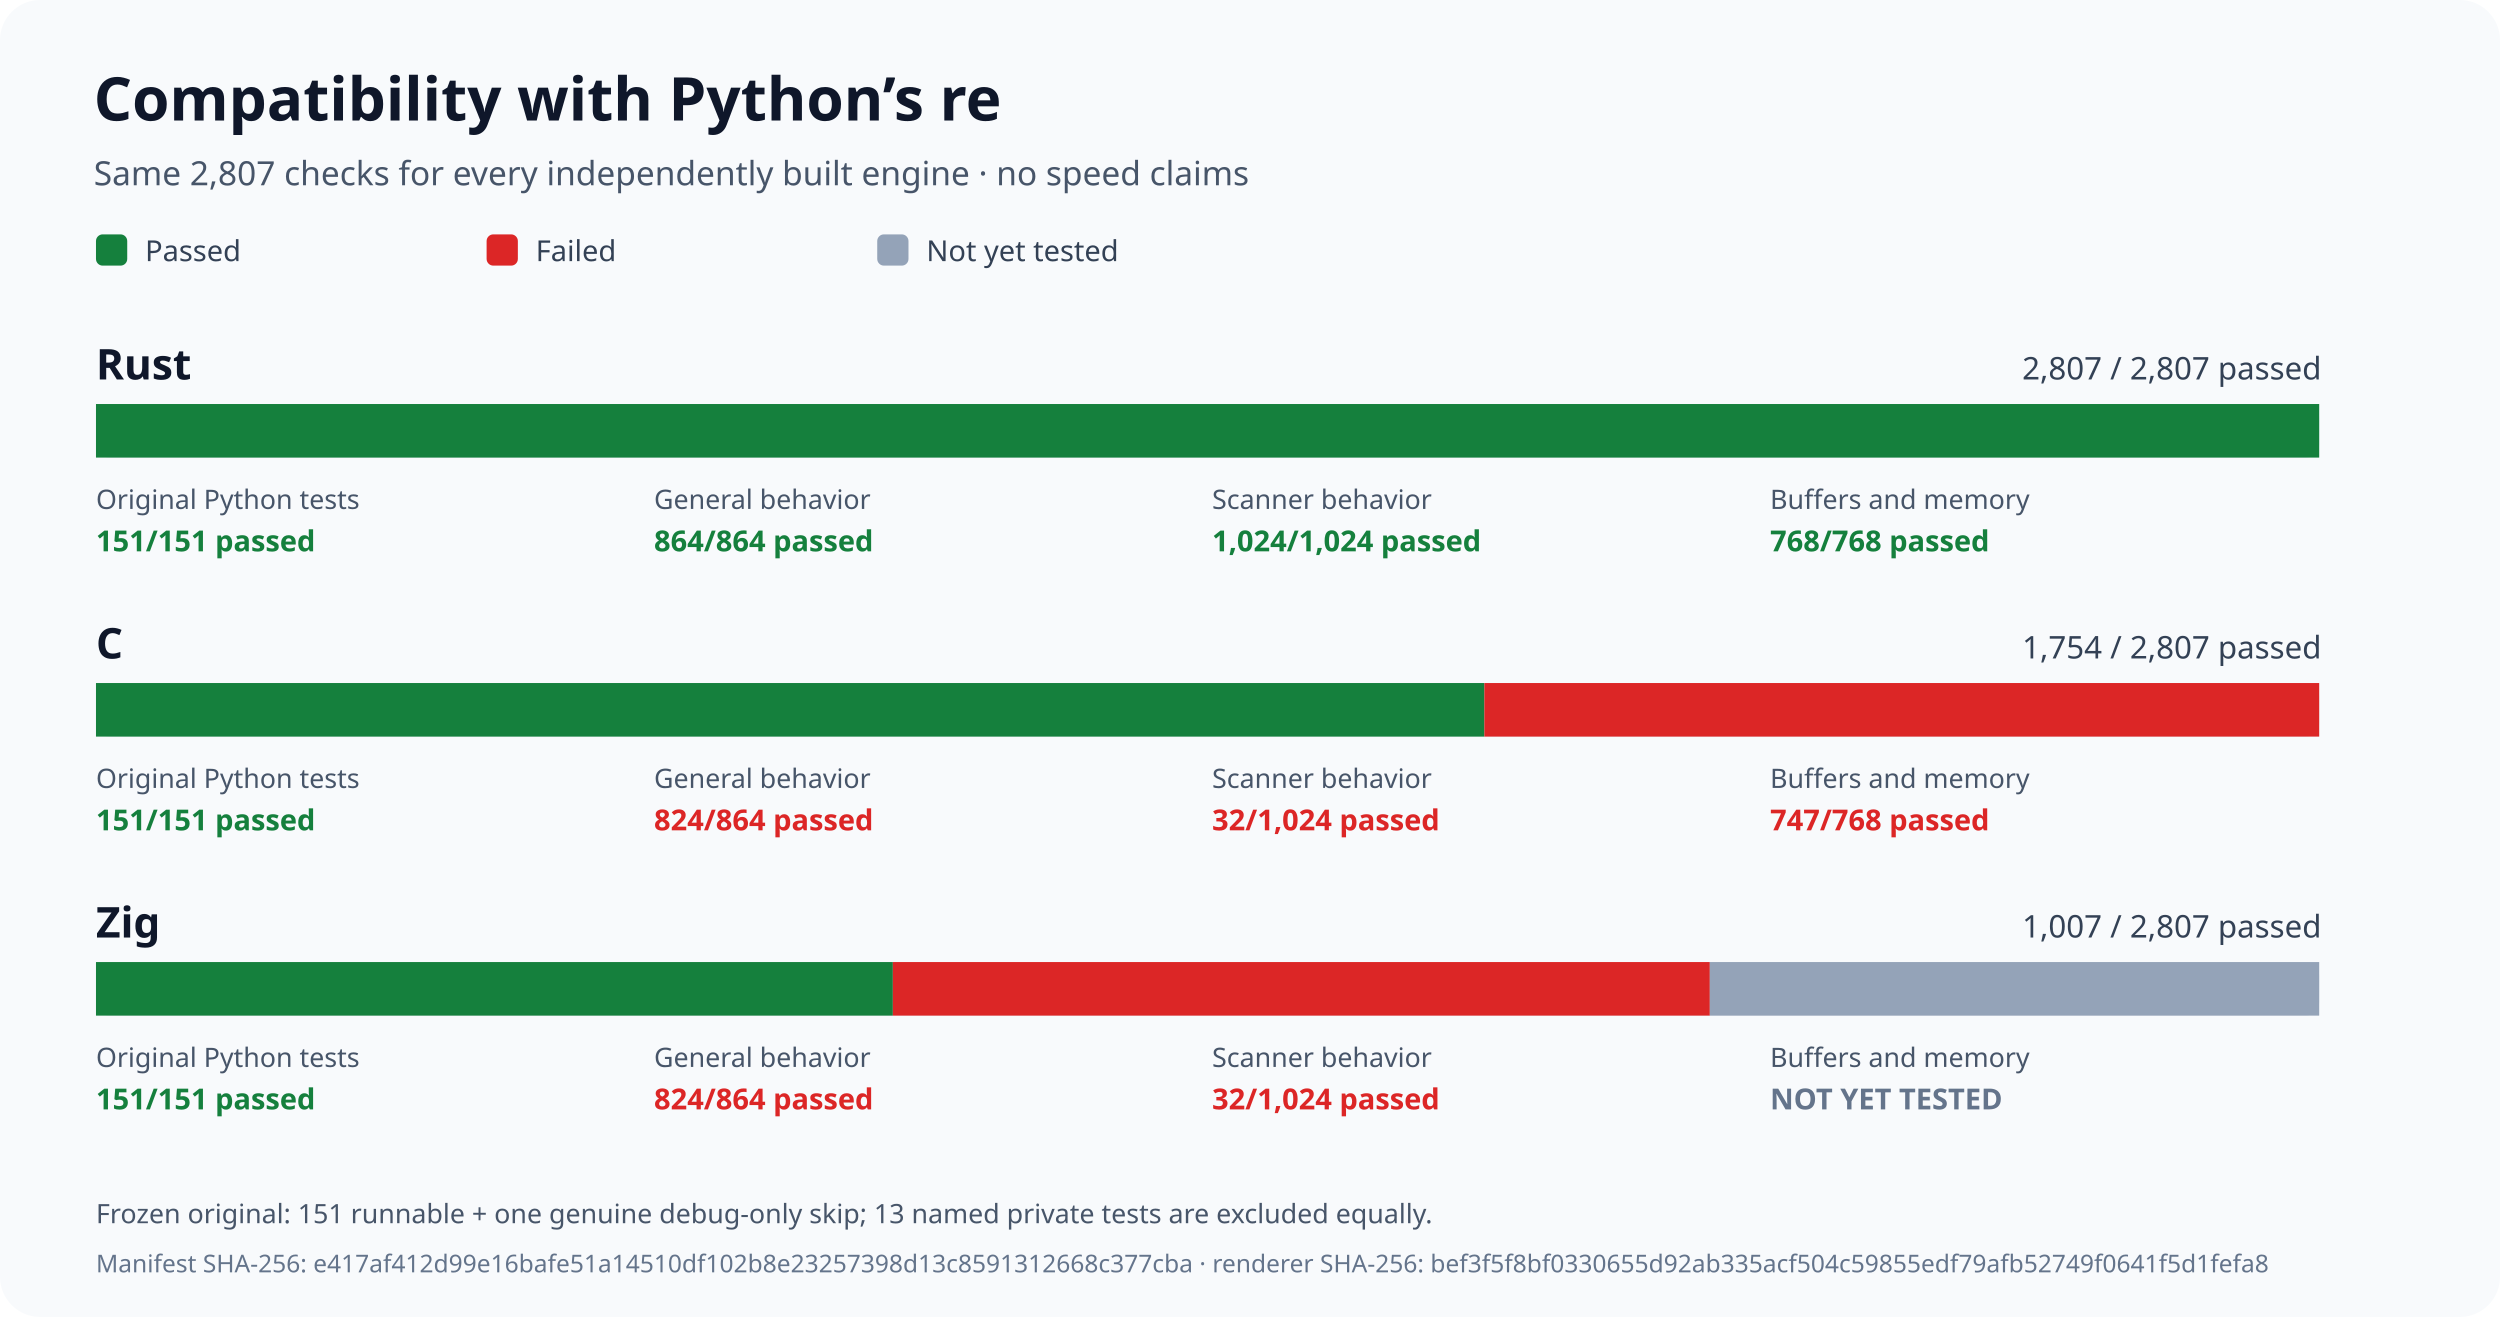
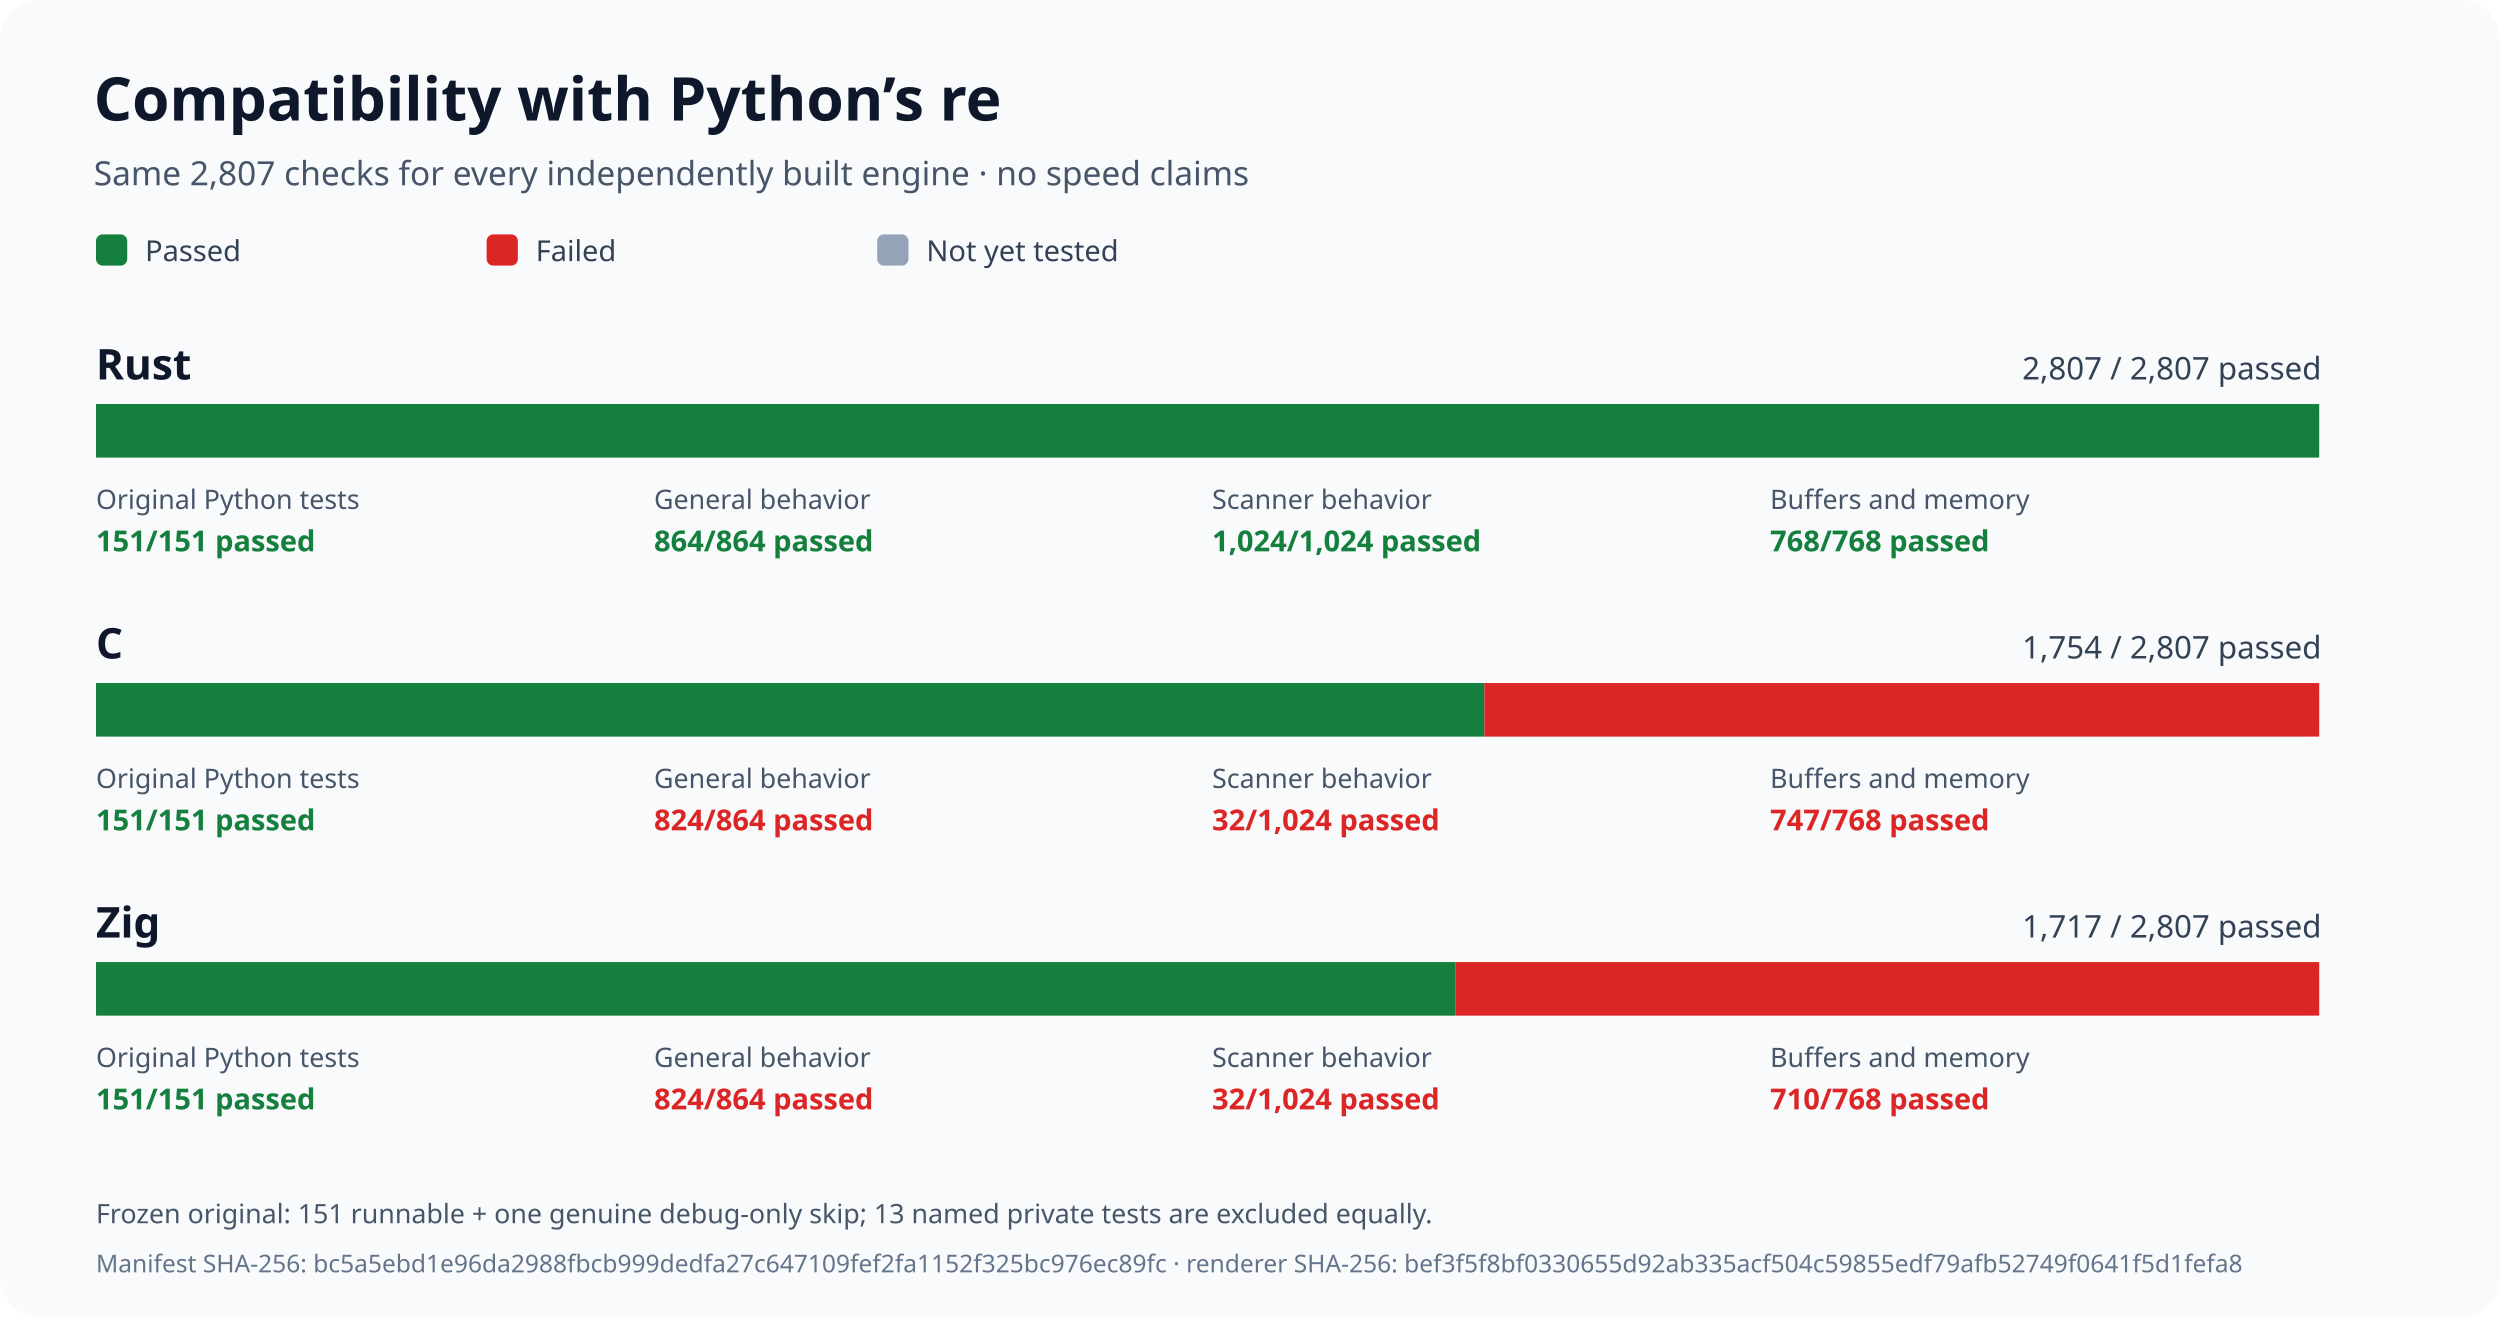
<svg xmlns="http://www.w3.org/2000/svg" width="1120" height="590" viewBox="0 0 1120 590" role="img" aria-labelledby="overview-title overview-desc">
  <rect width="1120" height="590" rx="18" fill="#f8fafc" />
  <text x="42" y="54" fill="#0f172a" font-family="system-ui,sans-serif" font-size="27" font-weight="700">Compatibility with Python’s re</text>
  <text x="42" y="83" fill="#475569" font-family="system-ui,sans-serif" font-size="15">Same 2,807 checks for every independently built engine · no speed claims</text>
  <rect x="43" y="105" width="14" height="14" rx="3" fill="#15803d" />
  <text x="65" y="117" fill="#334155" font-family="system-ui,sans-serif" font-size="13">Passed</text>
  <rect x="218" y="105" width="14" height="14" rx="3" fill="#dc2626" />
  <text x="240" y="117" fill="#334155" font-family="system-ui,sans-serif" font-size="13">Failed</text>
  <rect x="393" y="105" width="14" height="14" rx="3" fill="#94a3b8" />
  <text x="415" y="117" fill="#334155" font-family="system-ui,sans-serif" font-size="13">Not yet tested</text>
  <text x="43" y="170" fill="#0f172a" font-family="system-ui,sans-serif" font-size="19" font-weight="700">Rust</text>
  <text x="1040" y="170" fill="#334155" text-anchor="end" font-family="system-ui,sans-serif" font-size="14">2,807 / 2,807 passed</text>
  <rect x="43" y="181" width="996" height="24" rx="6" fill="#e2e8f0" />
  <rect x="43" y="181" width="996" height="24" fill="#15803d" />
  <text x="43" y="228" fill="#475569" font-family="system-ui,sans-serif" font-size="12">Original Python tests</text>
  <text x="43" y="247" fill="#15803d" font-family="system-ui,sans-serif" font-size="13" font-weight="600">151/151 passed</text>
  <text x="293" y="228" fill="#475569" font-family="system-ui,sans-serif" font-size="12">General behavior</text>
  <text x="293" y="247" fill="#15803d" font-family="system-ui,sans-serif" font-size="13" font-weight="600">864/864 passed</text>
  <text x="543" y="228" fill="#475569" font-family="system-ui,sans-serif" font-size="12">Scanner behavior</text>
  <text x="543" y="247" fill="#15803d" font-family="system-ui,sans-serif" font-size="13" font-weight="600">1,024/1,024 passed</text>
  <text x="793" y="228" fill="#475569" font-family="system-ui,sans-serif" font-size="12">Buffers and memory</text>
  <text x="793" y="247" fill="#15803d" font-family="system-ui,sans-serif" font-size="13" font-weight="600">768/768 passed</text>
  <text x="43" y="295" fill="#0f172a" font-family="system-ui,sans-serif" font-size="19" font-weight="700">C</text>
  <text x="1040" y="295" fill="#334155" text-anchor="end" font-family="system-ui,sans-serif" font-size="14">1,754 / 2,807 passed</text>
  <rect x="43" y="306" width="996" height="24" rx="6" fill="#e2e8f0" />
  <rect x="43" y="306" width="622" height="24" fill="#15803d" />
  <rect x="665" y="306" width="374" height="24" fill="#dc2626" />
  <text x="43" y="353" fill="#475569" font-family="system-ui,sans-serif" font-size="12">Original Python tests</text>
  <text x="43" y="372" fill="#15803d" font-family="system-ui,sans-serif" font-size="13" font-weight="600">151/151 passed</text>
  <text x="293" y="353" fill="#475569" font-family="system-ui,sans-serif" font-size="12">General behavior</text>
  <text x="293" y="372" fill="#dc2626" font-family="system-ui,sans-serif" font-size="13" font-weight="600">824/864 passed</text>
  <text x="543" y="353" fill="#475569" font-family="system-ui,sans-serif" font-size="12">Scanner behavior</text>
  <text x="543" y="372" fill="#dc2626" font-family="system-ui,sans-serif" font-size="13" font-weight="600">32/1,024 passed</text>
  <text x="793" y="353" fill="#475569" font-family="system-ui,sans-serif" font-size="12">Buffers and memory</text>
  <text x="793" y="372" fill="#dc2626" font-family="system-ui,sans-serif" font-size="13" font-weight="600">747/768 passed</text>
  <text x="43" y="420" fill="#0f172a" font-family="system-ui,sans-serif" font-size="19" font-weight="700">Zig</text>
-   <text x="1040" y="420" fill="#334155" text-anchor="end" font-family="system-ui,sans-serif" font-size="14">1,007 / 2,807 passed</text>
+   <text x="1040" y="420" fill="#334155" text-anchor="end" font-family="system-ui,sans-serif" font-size="14">1,717 / 2,807 passed</text>
  <rect x="43" y="431" width="996" height="24" rx="6" fill="#e2e8f0" />
-   <rect x="43" y="431" width="357" height="24" fill="#15803d" />
-   <rect x="400" y="431" width="366" height="24" fill="#dc2626" />
-   <rect x="766" y="431" width="273" height="24" fill="#94a3b8" />
+   <rect x="43" y="431" width="609" height="24" fill="#15803d" />
+   <rect x="652" y="431" width="387" height="24" fill="#dc2626" />
  <text x="43" y="478" fill="#475569" font-family="system-ui,sans-serif" font-size="12">Original Python tests</text>
  <text x="43" y="497" fill="#15803d" font-family="system-ui,sans-serif" font-size="13" font-weight="600">151/151 passed</text>
  <text x="293" y="478" fill="#475569" font-family="system-ui,sans-serif" font-size="12">General behavior</text>
  <text x="293" y="497" fill="#dc2626" font-family="system-ui,sans-serif" font-size="13" font-weight="600">824/864 passed</text>
  <text x="543" y="478" fill="#475569" font-family="system-ui,sans-serif" font-size="12">Scanner behavior</text>
  <text x="543" y="497" fill="#dc2626" font-family="system-ui,sans-serif" font-size="13" font-weight="600">32/1,024 passed</text>
  <text x="793" y="478" fill="#475569" font-family="system-ui,sans-serif" font-size="12">Buffers and memory</text>
-   <text x="793" y="497" fill="#64748b" font-family="system-ui,sans-serif" font-size="13" font-weight="600">NOT YET TESTED</text>
+   <text x="793" y="497" fill="#dc2626" font-family="system-ui,sans-serif" font-size="13" font-weight="600">710/768 passed</text>
  <text x="43" y="548" fill="#475569" font-family="system-ui,sans-serif" font-size="12">Frozen original: 151 runnable + one genuine debug-only skip; 13 named private tests are excluded equally.</text>
-   <text x="43" y="570" fill="#64748b" font-family="system-ui,sans-serif" font-size="11">Manifest SHA-256: e417af412d99e16bafe51a14510df102b8e23257398d13c8591312668c377cba · renderer SHA-256: bef3f5f8bf0330655d92ab335acf504c59855edf79afb52749f0641f5d1fefa8</text>
+   <text x="43" y="570" fill="#64748b" font-family="system-ui,sans-serif" font-size="11">Manifest SHA-256: bc5a5ebd1e96da2988fbcb999dedfa27c647109fef2fa1152f325bc976ec89fc · renderer SHA-256: bef3f5f8bf0330655d92ab335acf504c59855edf79afb52749f0641f5d1fefa8</text>
</svg>
